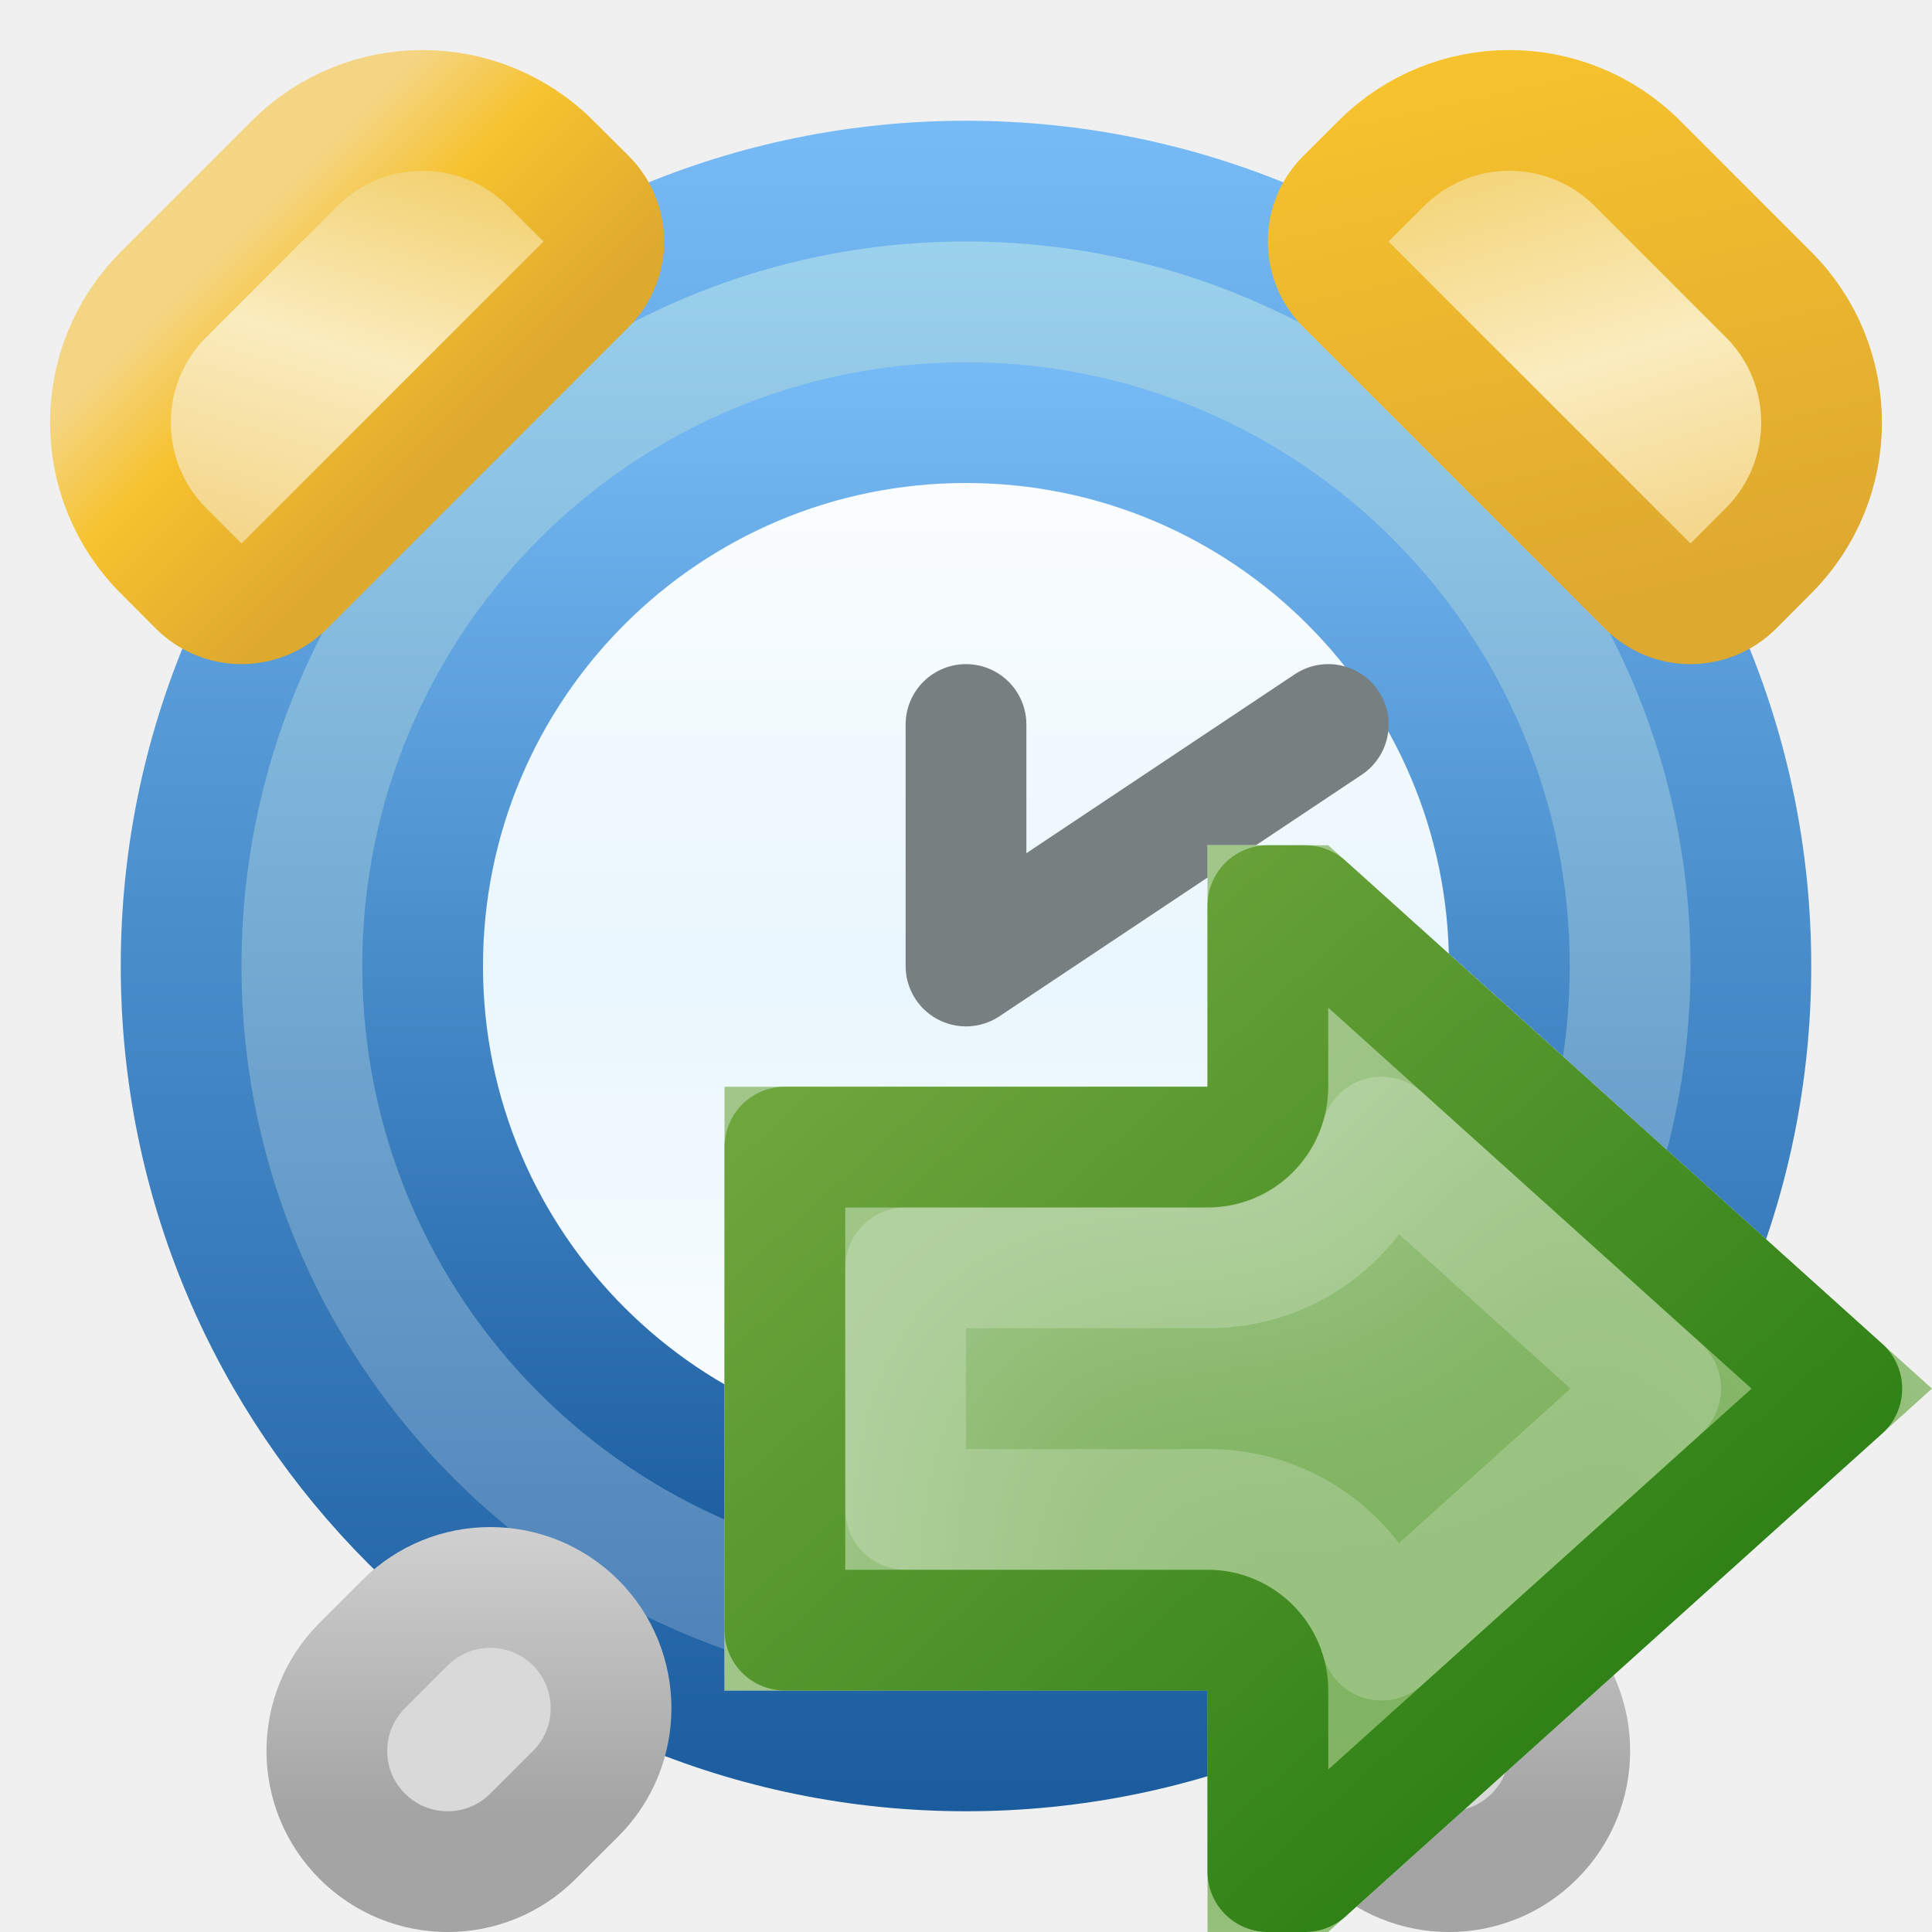
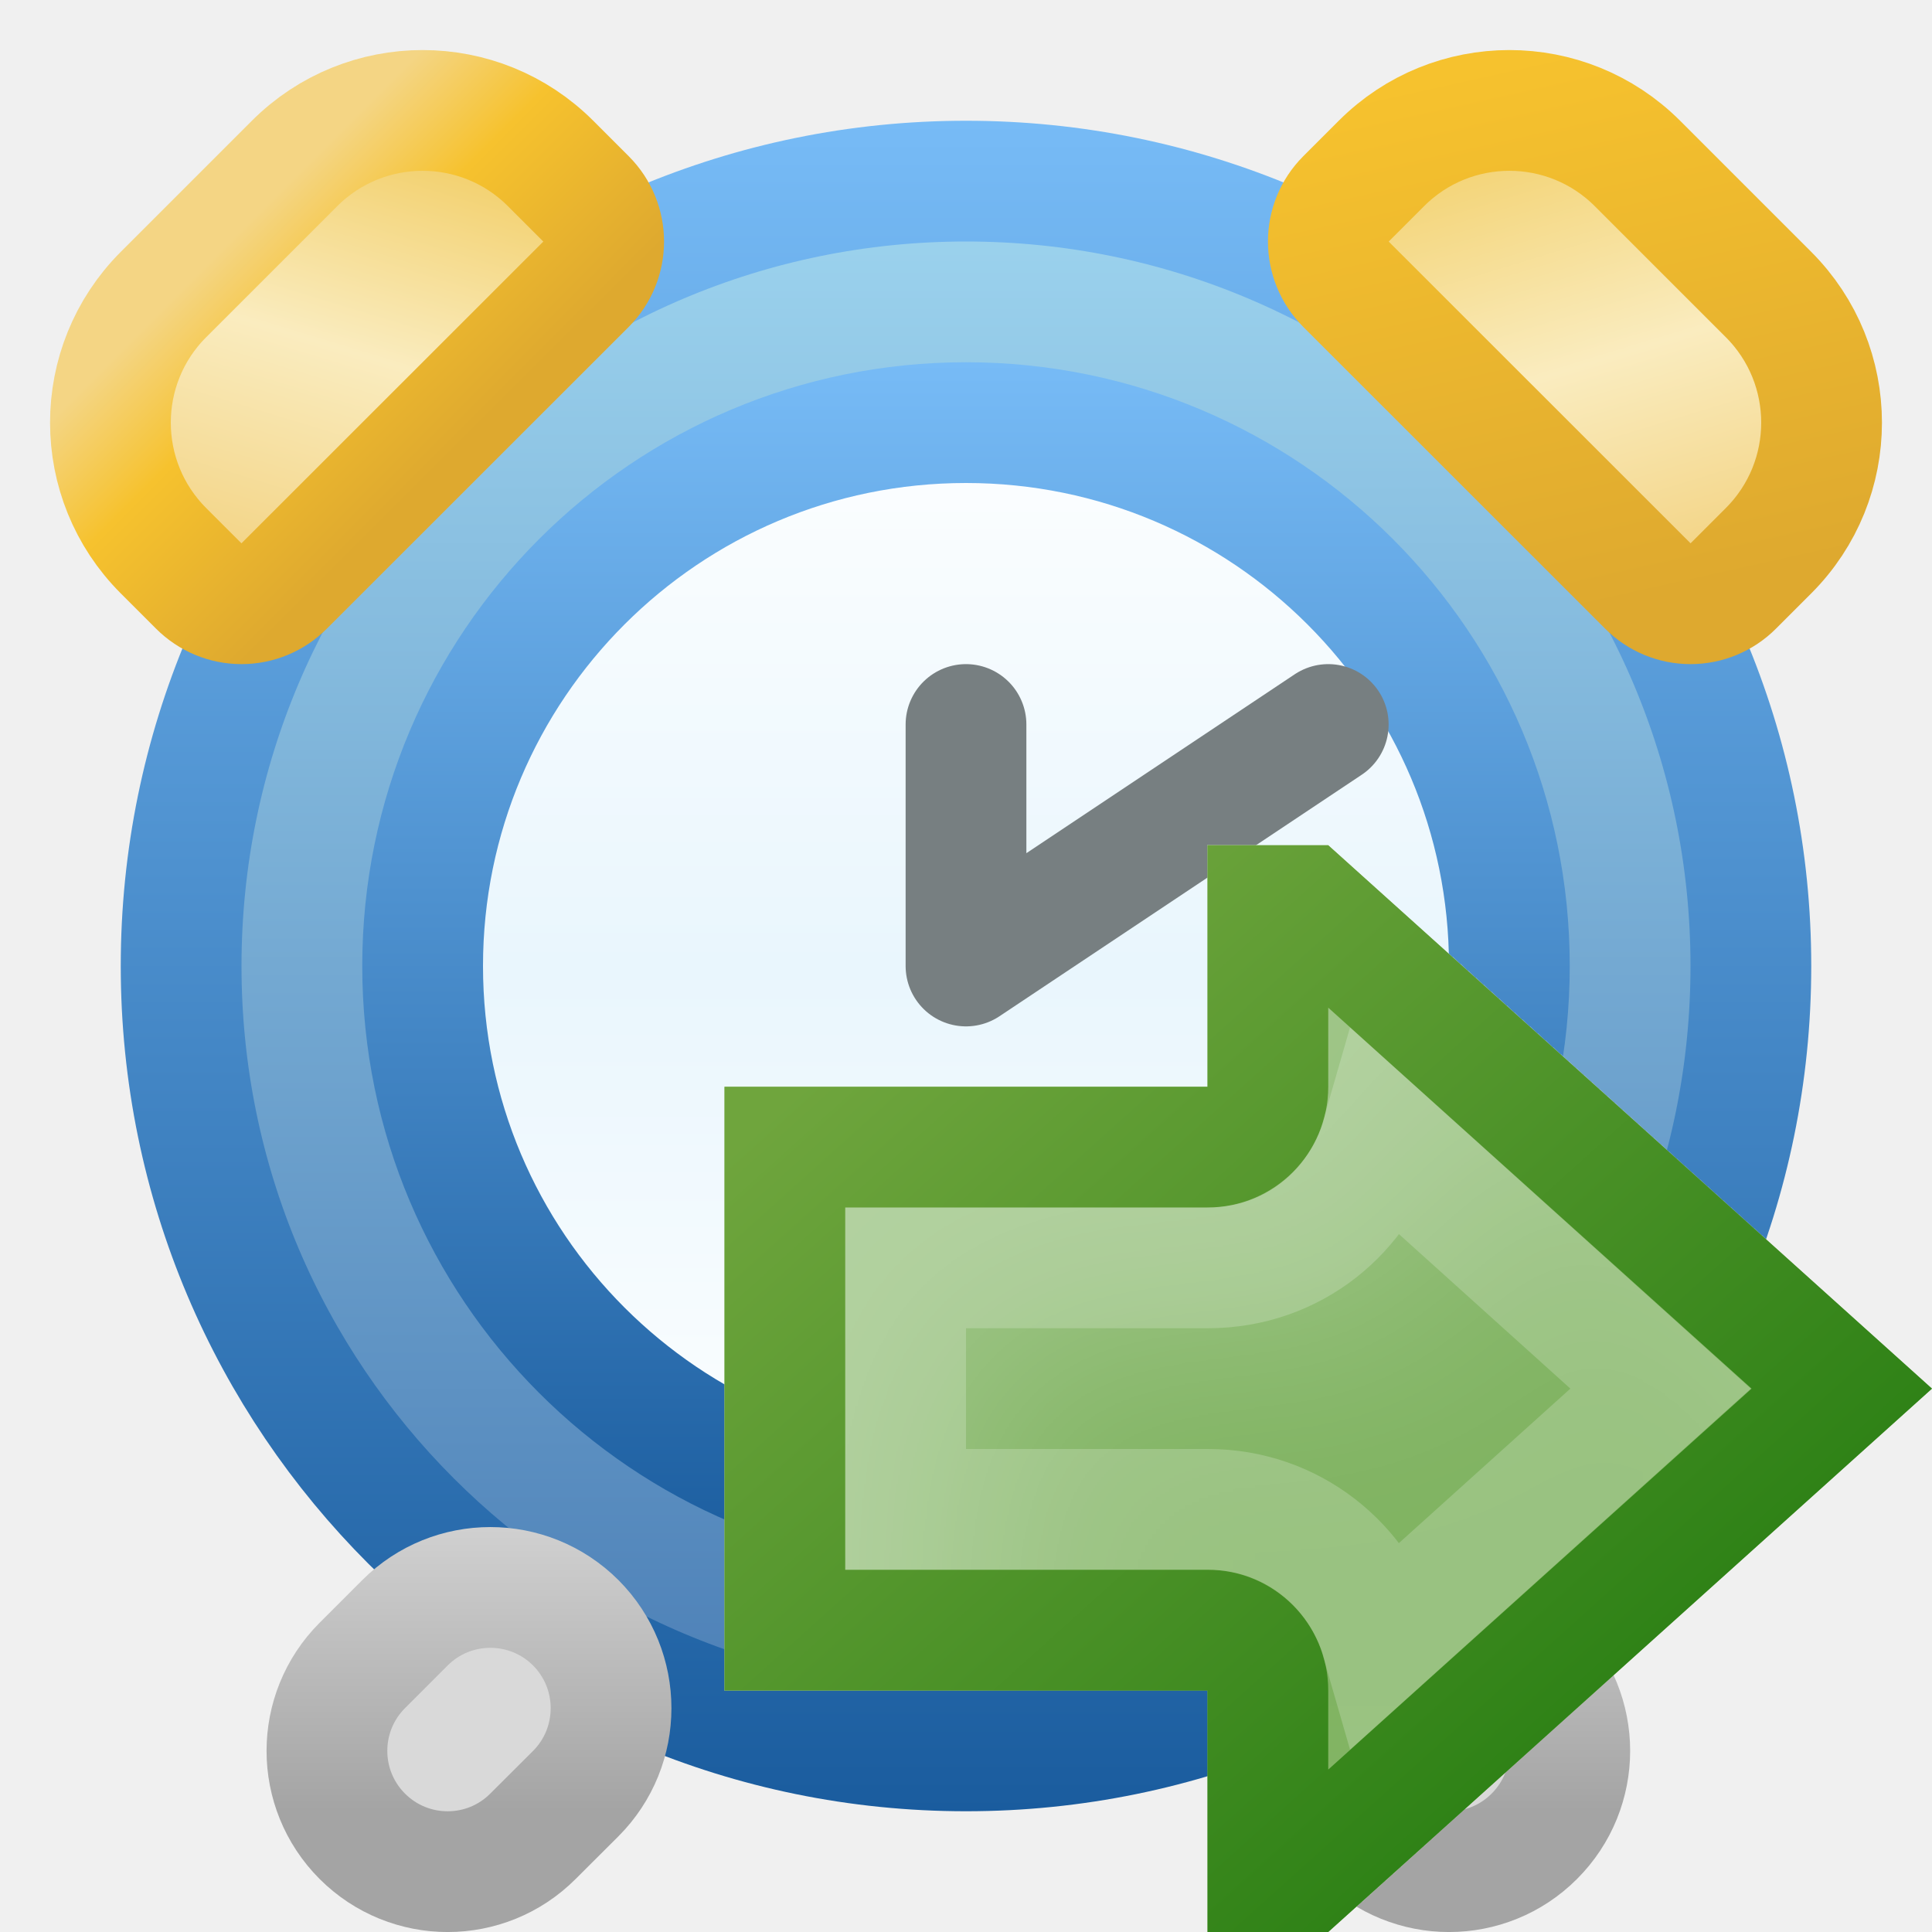
<svg xmlns="http://www.w3.org/2000/svg" width="16" height="16" viewBox="0 0 16 16" fill="none">
  <g clip-path="url(#clip0_446_7336)">
    <circle cx="8" cy="8" r="6.5" fill="url(#paint0_linear_446_7336)" stroke="url(#paint1_linear_446_7336)" />
    <circle cx="8" cy="8" r="4.5" fill="url(#paint2_linear_446_7336)" stroke="url(#paint3_linear_446_7336)" />
-     <path d="M3 13.793C2.609 14.183 2.609 14.817 3 15.207C3.391 15.598 4.024 15.598 4.414 15.207L4.768 14.854C5.158 14.463 5.158 13.83 4.768 13.439C4.377 13.049 3.744 13.049 3.354 13.439L3 13.793ZM10.939 14.854L11.218 14.575L10.939 14.854L11.293 15.207C11.683 15.598 12.317 15.598 12.707 15.207C13.098 14.817 13.098 14.183 12.707 13.793L12.354 13.439C11.963 13.049 11.33 13.049 10.939 13.439C10.549 13.83 10.549 14.463 10.939 14.854Z" fill="#D9D9D9" stroke="url(#paint4_linear_446_7336)" stroke-linejoin="round" />
-     <path d="M4.854 2.354C5.049 2.158 5.049 1.842 4.854 1.646L4.561 1.354C3.975 0.768 3.025 0.768 2.439 1.354L1.354 2.439C0.768 3.025 0.768 3.975 1.354 4.561L1.646 4.854C1.74 4.947 1.867 5 2 5C2.133 5 2.26 4.947 2.354 4.854L4.854 2.354Z" fill="url(#paint5_linear_446_7336)" stroke="url(#paint6_linear_446_7336)" stroke-linejoin="round" />
-     <path d="M14.354 4.854C14.26 4.947 14.133 5 14 5C13.867 5 13.74 4.947 13.646 4.854L11.146 2.354C10.951 2.158 10.951 1.842 11.146 1.646L11.439 1.354C12.025 0.768 12.975 0.768 13.561 1.354L14.646 2.439C15.232 3.025 15.232 3.975 14.646 4.561L14.354 4.854Z" fill="url(#paint7_linear_446_7336)" stroke="url(#paint8_linear_446_7336)" stroke-linejoin="round" />
+     <path d="M3.354 13.439C3.744 13.049 4.377 13.049 4.768 13.439C5.158 13.83 5.158 14.463 4.768 14.854L4.414 15.207C4.024 15.598 3.391 15.598 3 15.207C2.61 14.816 2.61 14.184 3 13.793L3.354 13.439ZM10.94 13.439C11.33 13.049 11.963 13.049 12.354 13.439L12.707 13.793C13.098 14.183 13.098 14.816 12.707 15.207C12.317 15.598 11.684 15.598 11.293 15.207L10.94 14.854C10.549 14.463 10.549 13.83 10.94 13.439Z" fill="#D9D9D9" stroke="url(#paint4_linear_446_7336)" stroke-linejoin="round" />
+     <path d="M2.439 1.354C3.025 0.768 3.975 0.768 4.56 1.354L4.853 1.647C5.048 1.842 5.048 2.158 4.853 2.354L2.353 4.853C2.26 4.947 2.132 5 2 5C1.867 5 1.74 4.947 1.646 4.853L1.354 4.561C0.768 3.975 0.768 3.025 1.354 2.439L2.439 1.354Z" fill="url(#paint5_linear_446_7336)" stroke="url(#paint6_linear_446_7336)" stroke-linejoin="round" />
+     <path d="M13.561 1.354C12.975 0.768 12.025 0.768 11.44 1.354L11.147 1.647C10.952 1.842 10.952 2.158 11.147 2.354L13.647 4.853C13.74 4.947 13.867 5 14 5C14.133 5 14.26 4.947 14.354 4.853L14.646 4.561C15.232 3.975 15.232 3.025 14.646 2.439L13.561 1.354Z" fill="url(#paint7_linear_446_7336)" stroke="url(#paint8_linear_446_7336)" stroke-linejoin="round" />
    <path d="M8 6V8L11 6" stroke="#777F81" stroke-linecap="round" stroke-linejoin="round" />
+     <mask id="path-7-inside-1_446_7336" fill="white">
+       <path d="M10 9H6V14H10V16H11L16 11.5L11 7H10V9Z" />
+     </mask>
    <g filter="url(#filter0_i_446_7336)">
      <path d="M10 9H6V14H10V16H11L16 11.5L11 7H10V9Z" fill="#80B361" />
    </g>
-     <path d="M10 9.5C10.276 9.5 10.5 9.276 10.5 9V7.5H10.808L15.253 11.5L10.808 15.5H10.5V14C10.5 13.724 10.276 13.5 10 13.5H6.5V9.5H10Z" stroke="url(#paint9_linear_446_7336)" stroke-linejoin="round" />
-     <path d="M7.5 12.5V10.5H10C10.715 10.5 11.266 10.026 11.441 9.417L13.753 11.5L11.441 13.583C11.263 12.964 10.697 12.5 10.005 12.5H7.5Z" stroke="white" stroke-opacity="0.2" stroke-linejoin="round" />
+     <path d="M6 9V8H5V9H6ZM10 9V10C10.552 10 11 9.552 11 9H10ZM10 7V6H9V7H10ZM11 7L11.669 6.257L11.384 6H11V7ZM16 11.5L16.669 12.243L17.495 11.5L16.669 10.757L16 11.5ZM11 16V17H11.384L11.669 16.743L11 16ZM10 16H9V17H10V16ZM10 14H11C11 13.448 10.552 13 10 13V14ZM6 14H5V15H6V14ZM6 9V10H10V9V8H6V9ZM10 9H11V7H10H9V9H10ZM10 7V8H11V7V6H10V7ZM11 7L10.331 7.743L15.331 12.243L16 11.5L16.669 10.757L11.669 6.257L11 7ZM16 11.5L15.331 10.757L10.331 15.257L11 16L11.669 16.743L16.669 12.243L16 11.5ZM11 16V15H10V16V17H11V16ZM10 16H11V14H10H9V16H10ZM10 14V13H6V14V15H10V14ZM6 14H7V9H6H5V14H6Z" fill="url(#paint9_linear_446_7336)" mask="url(#path-7-inside-1_446_7336)" />
+     <path d="M13.752 11.5L11.44 13.583C11.262 12.964 10.697 12.5 10.005 12.5H7.5V10.5H10C10.715 10.5 11.265 10.025 11.44 9.416L13.752 11.5Z" stroke="white" stroke-opacity="0.2" />
  </g>
  <defs>
    <filter id="filter0_i_446_7336" x="6" y="7" width="12" height="11" filterUnits="userSpaceOnUse" color-interpolation-filters="sRGB">
      <feFlood flood-opacity="0" result="BackgroundImageFix" />
      <feBlend mode="normal" in="SourceGraphic" in2="BackgroundImageFix" result="shape" />
      <feColorMatrix in="SourceAlpha" type="matrix" values="0 0 0 0 0 0 0 0 0 0 0 0 0 0 0 0 0 0 127 0" result="hardAlpha" />
      <feOffset dx="2" dy="2" />
      <feGaussianBlur stdDeviation="1" />
      <feComposite in2="hardAlpha" operator="arithmetic" k2="-1" k3="1" />
      <feColorMatrix type="matrix" values="0 0 0 0 1 0 0 0 0 1 0 0 0 0 1 0 0 0 0.25 0" />
      <feBlend mode="normal" in2="shape" result="effect1_innerShadow_446_7336" />
    </filter>
    <linearGradient id="paint0_linear_446_7336" x1="8" y1="1" x2="8" y2="15" gradientUnits="userSpaceOnUse">
      <stop stop-color="#A1D8F1" />
      <stop offset="1" stop-color="#477AB3" />
    </linearGradient>
    <linearGradient id="paint1_linear_446_7336" x1="8" y1="1" x2="8" y2="15" gradientUnits="userSpaceOnUse">
      <stop stop-color="#77BBF6" />
      <stop offset="1" stop-color="#1A5C9E" />
    </linearGradient>
    <linearGradient id="paint2_linear_446_7336" x1="8" y1="3" x2="8" y2="13" gradientUnits="userSpaceOnUse">
      <stop stop-color="white" />
      <stop offset="0.5" stop-color="#E9F6FD" />
      <stop offset="1" stop-color="white" />
    </linearGradient>
    <linearGradient id="paint3_linear_446_7336" x1="8" y1="3" x2="8" y2="13" gradientUnits="userSpaceOnUse">
      <stop stop-color="#77BBF6" />
      <stop offset="1" stop-color="#1A5C9E" />
    </linearGradient>
    <linearGradient id="paint4_linear_446_7336" x1="12" y1="12.5" x2="12" y2="15" gradientUnits="userSpaceOnUse">
      <stop stop-color="#D3D3D3" />
      <stop offset="1" stop-color="#A4A4A4" />
    </linearGradient>
    <linearGradient id="paint5_linear_446_7336" x1="4.5" y1="1.5" x2="3.41" y2="5.081" gradientUnits="userSpaceOnUse">
      <stop stop-color="#F2CF6A" />
      <stop offset="0.485" stop-color="#FAECBF" />
      <stop offset="1" stop-color="#F3D485" />
    </linearGradient>
    <linearGradient id="paint6_linear_446_7336" x1="1.5" y1="1.5" x2="3.75" y2="3.75" gradientUnits="userSpaceOnUse">
      <stop offset="0.2" stop-color="#F4D584" />
      <stop offset="0.502" stop-color="#F6C22E" />
      <stop offset="1" stop-color="#DEA92F" />
    </linearGradient>
    <linearGradient id="paint7_linear_446_7336" x1="11.5" y1="1.5" x2="12.59" y2="5.081" gradientUnits="userSpaceOnUse">
      <stop stop-color="#F3D374" />
      <stop offset="0.515" stop-color="#FAECBF" />
      <stop offset="1" stop-color="#F3D485" />
    </linearGradient>
    <linearGradient id="paint8_linear_446_7336" x1="12.5" y1="0.5" x2="13.5" y2="5" gradientUnits="userSpaceOnUse">
      <stop stop-color="#F6C22E" />
      <stop offset="1" stop-color="#DEA92F" />
    </linearGradient>
    <linearGradient id="paint9_linear_446_7336" x1="14.571" y1="14.714" x2="8.178" y2="7.611" gradientUnits="userSpaceOnUse">
      <stop stop-color="#247C10" />
      <stop offset="1" stop-color="#6FA53D" />
    </linearGradient>
    <clipPath id="clip0_446_7336">
      <rect width="16" height="16" fill="white" />
    </clipPath>
  </defs>
</svg>
